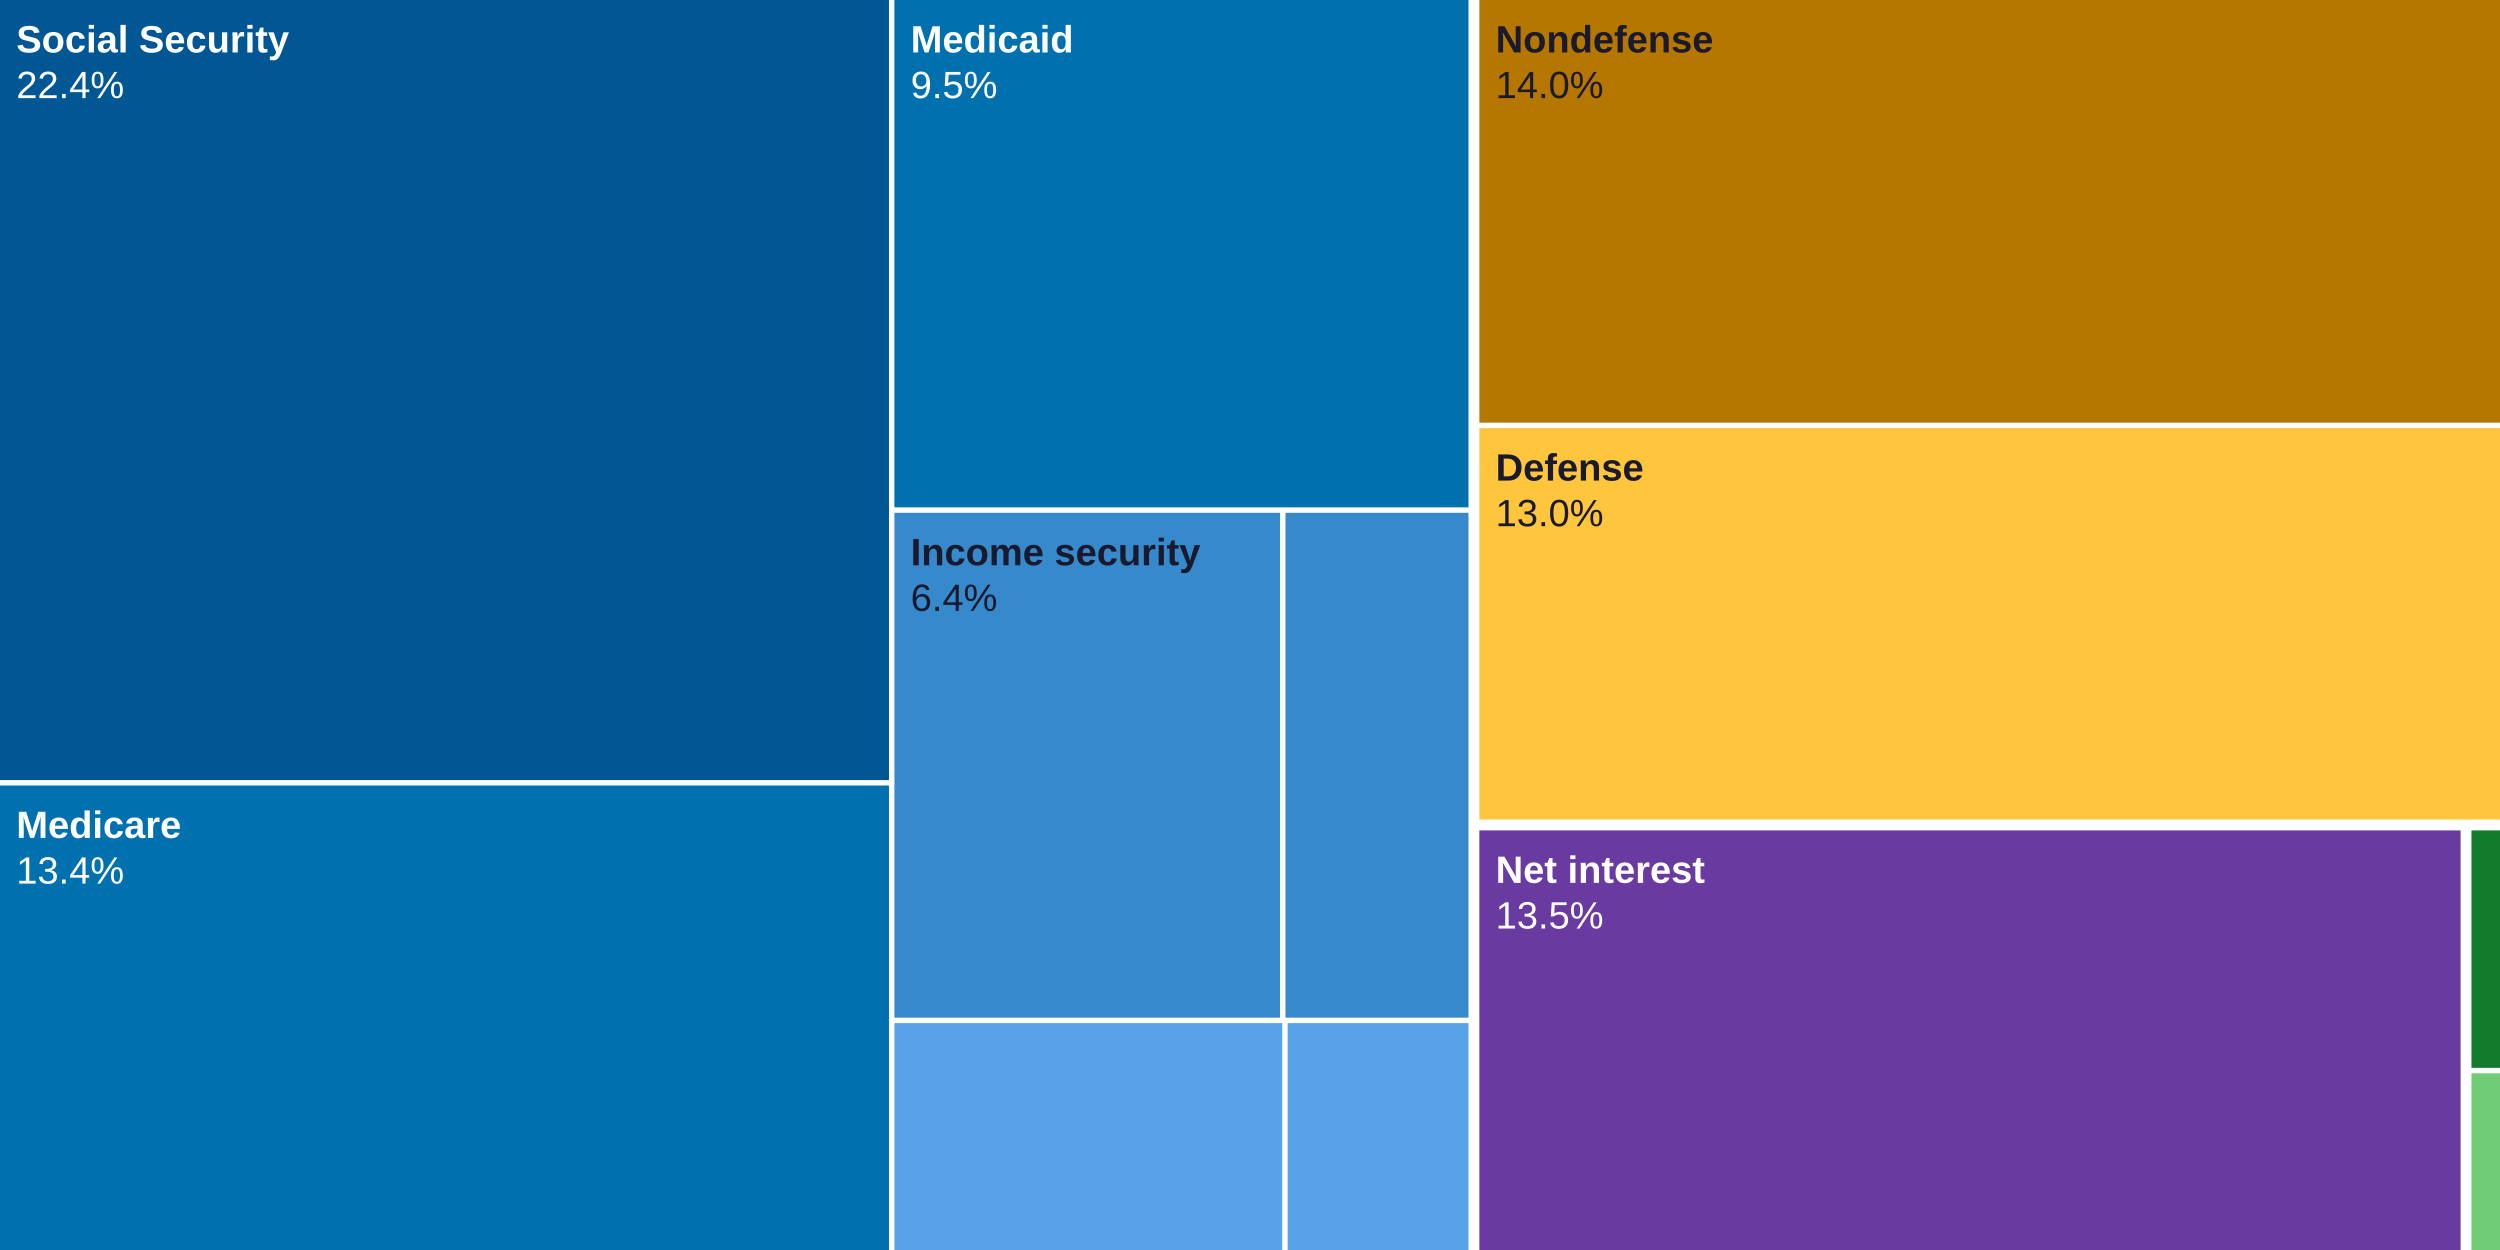
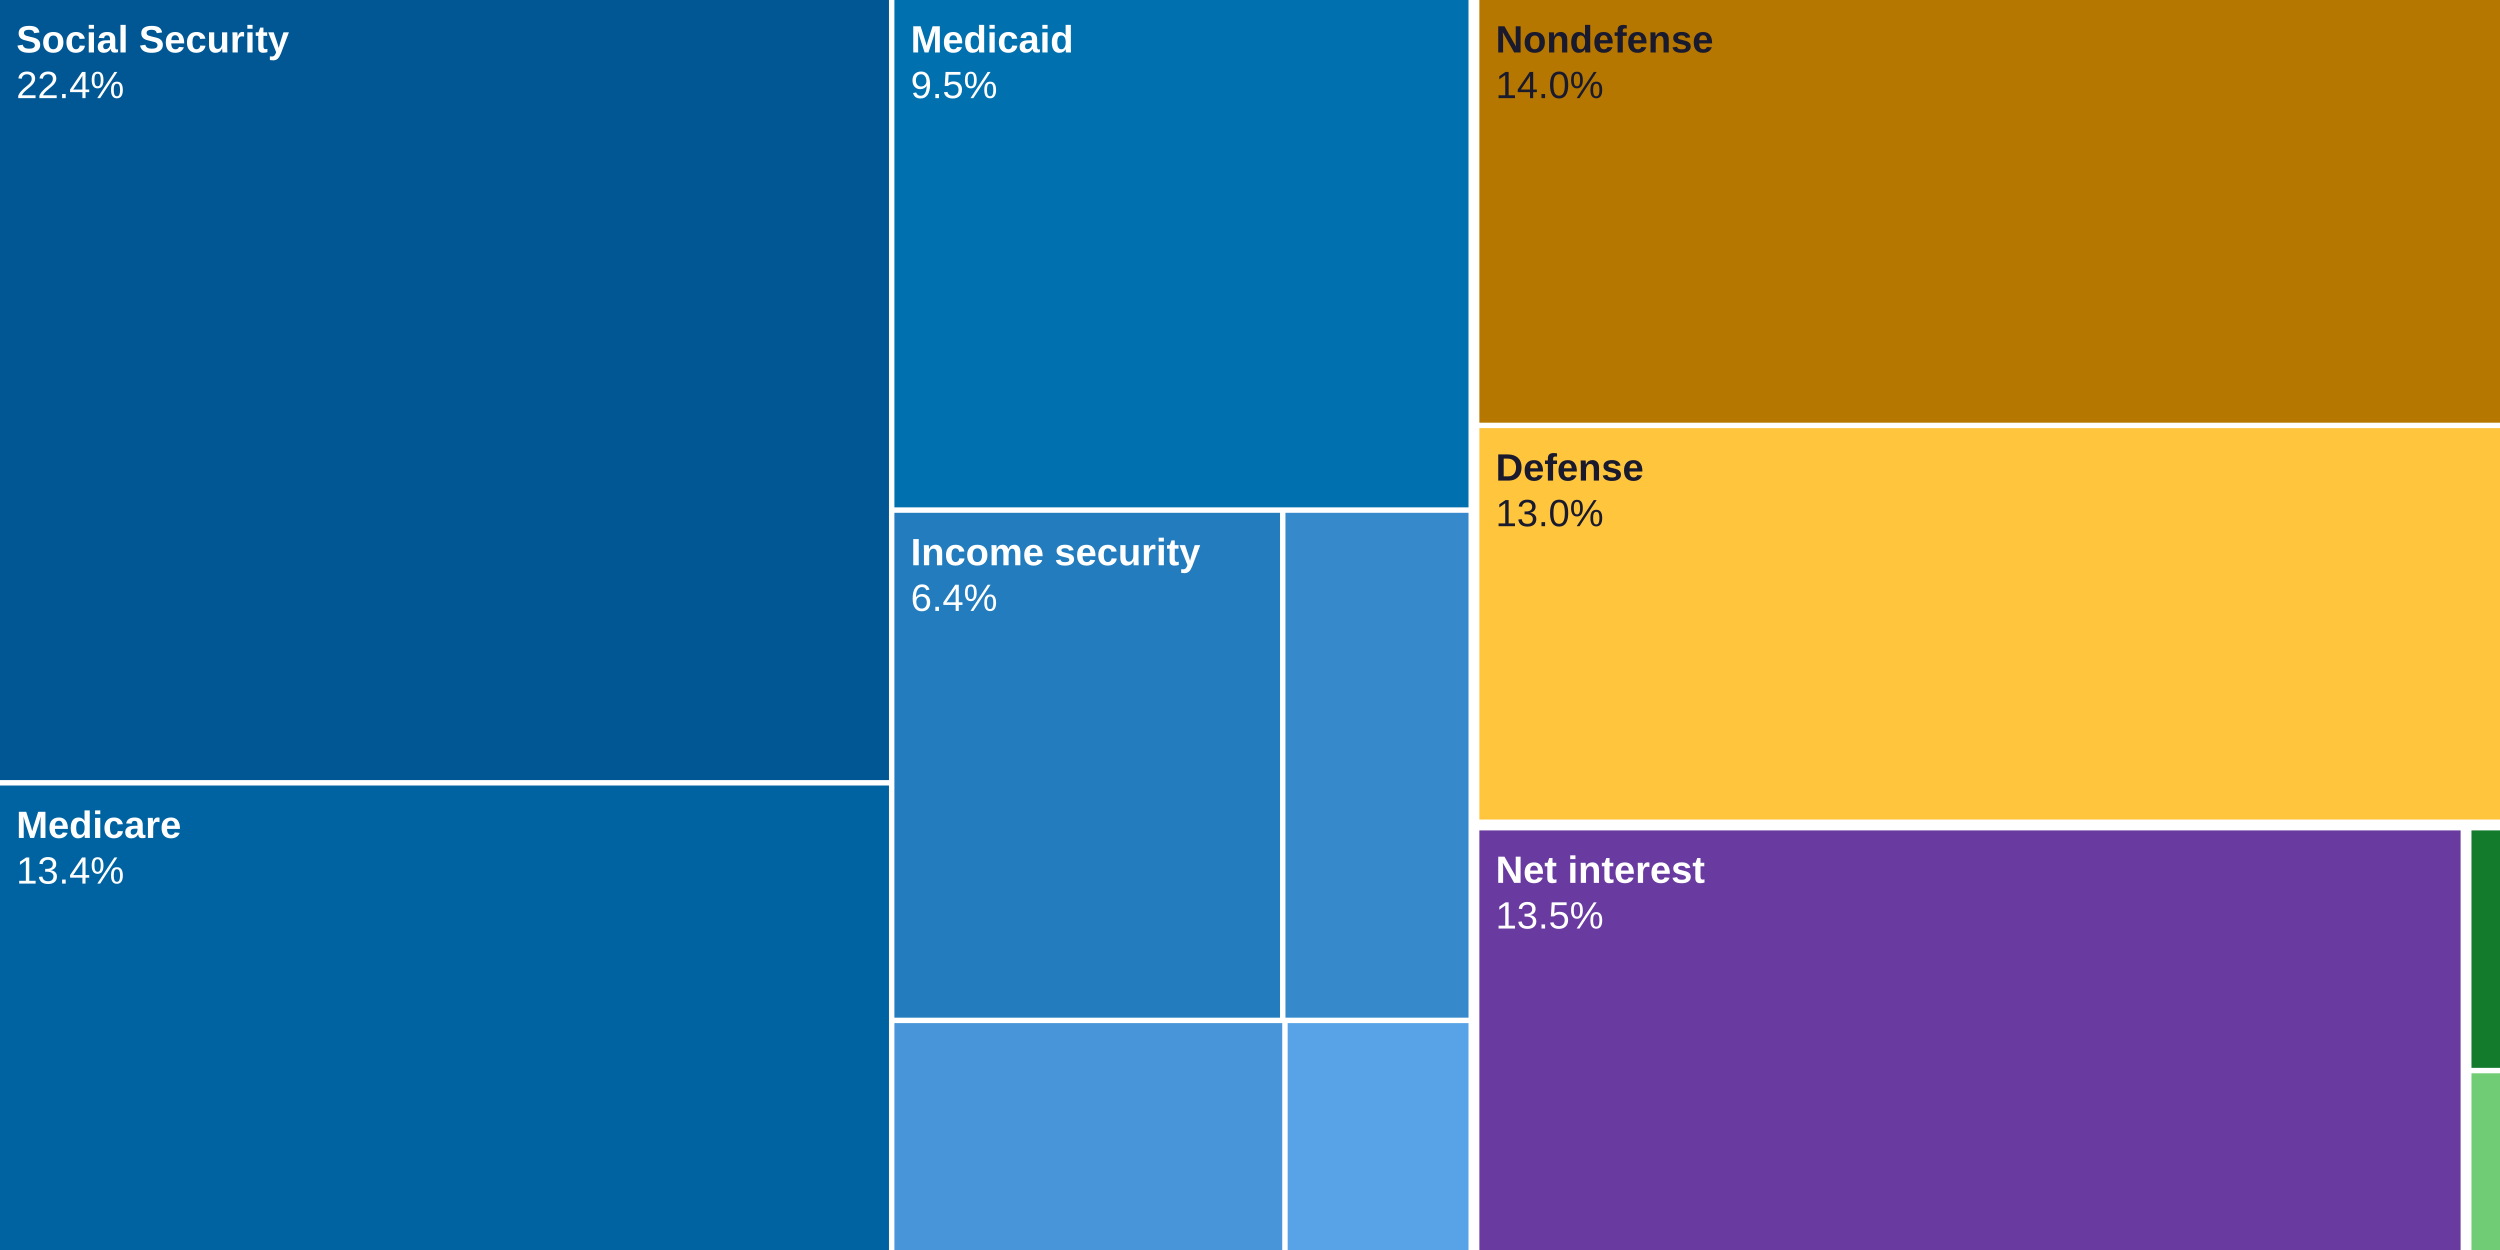
<svg class="tbl-treemap" width="920" height="460" viewBox="0 0 920 460" font-family="Figtree, &quot;Source Sans 3&quot;, system-ui, -apple-system, &quot;Segoe UI&quot;, Arial, sans-serif" role="group" aria-label="Federal outlays">
  <rect class="tbl-treemap-bg" x="0" y="0" width="920" height="460" fill="#FFFFFF" aria-hidden="true" />
  <g role="img" aria-label="Mandatory · Social Security, 22.4% of total, $1,461" data-series="Mandatory">
    <rect class="tbl-treemap-tile" x="0" y="0" width="327.14" height="287.07" fill="#005794" />
    <text class="tbl-treemap-label" text-anchor="start" fill="#FFFFFF" aria-hidden="true">
      <tspan x="6" y="19.3" font-size="14" font-weight="700">Social Security</tspan>
      <tspan x="6" y="36.1" font-size="14" font-weight="500">22.4%</tspan>
    </text>
  </g>
  <g role="img" aria-label="Mandatory · Medicare, 13.4% of total, $874" data-series="Mandatory">
-     <rect class="tbl-treemap-tile" x="0" y="289.07" width="327.14" height="170.93" fill="#0070AF" />
+     <rect class="tbl-treemap-tile" x="0" y="289.07" width="327.14" height="170.93" fill="#0063A1" />
    <text class="tbl-treemap-label" text-anchor="start" fill="#FFFFFF" aria-hidden="true">
      <tspan x="6" y="308.37" font-size="14" font-weight="700">Medicare</tspan>
      <tspan x="6" y="325.17" font-size="14" font-weight="500">13.4%</tspan>
    </text>
  </g>
  <g role="img" aria-label="Mandatory · Medicaid, 9.5% of total, $618" data-series="Mandatory">
    <rect class="tbl-treemap-tile" x="329.14" y="0" width="211.27" height="186.71" fill="#0070AF" />
    <text class="tbl-treemap-label" text-anchor="start" fill="#FFFFFF" aria-hidden="true">
      <tspan x="335.14" y="19.3" font-size="14" font-weight="700">Medicaid</tspan>
      <tspan x="335.14" y="36.1" font-size="14" font-weight="500">9.5%</tspan>
    </text>
  </g>
  <g role="img" aria-label="Mandatory · Income security, 6.4% of total, $415" data-series="Mandatory">
-     <rect class="tbl-treemap-tile" x="329.14" y="188.71" width="141.91" height="185.79" fill="#3689CB" />
-     <text class="tbl-treemap-label" text-anchor="start" fill="#1A1A2E" aria-hidden="true">
+     <rect class="tbl-treemap-tile" x="329.14" y="188.71" width="141.91" height="185.79" fill="#227CBD" />
+     <text class="tbl-treemap-label" text-anchor="start" fill="#FFFFFF" aria-hidden="true">
      <tspan x="335.14" y="208.01" font-size="14" font-weight="700">Income security</tspan>
      <tspan x="335.14" y="224.81" font-size="14" font-weight="500">6.4%</tspan>
    </text>
  </g>
  <g role="img" aria-label="Mandatory · Veterans benefits, 3.1% of total, $200" data-series="Mandatory">
    <rect class="tbl-treemap-tile" x="473.05" y="188.71" width="67.36" height="185.79" fill="#3689CB" />
  </g>
  <g role="img" aria-label="Mandatory · Federal retirement, 2.9% of total, $190" data-series="Mandatory">
-     <rect class="tbl-treemap-tile" x="329.14" y="376.5" width="142.72" height="83.5" fill="#58A3E7" />
+     <rect class="tbl-treemap-tile" x="329.14" y="376.5" width="142.72" height="83.5" fill="#4896D9" />
  </g>
  <g role="img" aria-label="Mandatory · Other mandatory, 1.4% of total, $90" data-series="Mandatory">
    <rect class="tbl-treemap-tile" x="473.86" y="376.5" width="66.55" height="83.5" fill="#58A3E7" />
  </g>
  <g role="img" aria-label="Discretionary · Nondefense, 14.0% of total, $917" data-series="Discretionary">
    <rect class="tbl-treemap-tile" x="544.41" y="0" width="375.59" height="155.55" fill="#B67700" />
    <text class="tbl-treemap-label" text-anchor="start" fill="#1A1A2E" aria-hidden="true">
      <tspan x="550.41" y="19.3" font-size="14" font-weight="700">Nondefense</tspan>
      <tspan x="550.41" y="36.1" font-size="14" font-weight="500">14.0%</tspan>
    </text>
  </g>
  <g role="img" aria-label="Discretionary · Defense, 13.0% of total, $850" data-series="Discretionary">
    <rect class="tbl-treemap-tile" x="544.41" y="157.55" width="375.59" height="144.04" fill="#FFC63D" />
    <text class="tbl-treemap-label" text-anchor="start" fill="#1A1A2E" aria-hidden="true">
      <tspan x="550.41" y="176.85" font-size="14" font-weight="700">Defense</tspan>
      <tspan x="550.41" y="193.65" font-size="14" font-weight="500">13.0%</tspan>
    </text>
  </g>
  <g role="img" aria-label="Net interest · Net interest, 13.5% of total, $881" data-series="Net interest">
    <rect class="tbl-treemap-tile" x="544.41" y="305.59" width="361.09" height="154.41" fill="#693A9F" />
    <text class="tbl-treemap-label" text-anchor="start" fill="#FFFFFF" aria-hidden="true">
      <tspan x="550.41" y="324.89" font-size="14" font-weight="700">Net interest</tspan>
      <tspan x="550.41" y="341.69" font-size="14" font-weight="500">13.5%</tspan>
    </text>
  </g>
  <g role="img" aria-label="Other spending · Allowances, 0.3% of total, $20" data-series="Other spending">
    <rect class="tbl-treemap-tile" x="909.5" y="305.59" width="10.5" height="87.38" fill="#127B2C" />
  </g>
  <g role="img" aria-label="Other spending · Undistributed receipts, 0.2% of total, $15" data-series="Other spending">
    <rect class="tbl-treemap-tile" x="909.5" y="394.97" width="10.5" height="65.03" fill="#70CD76" />
  </g>
</svg>
